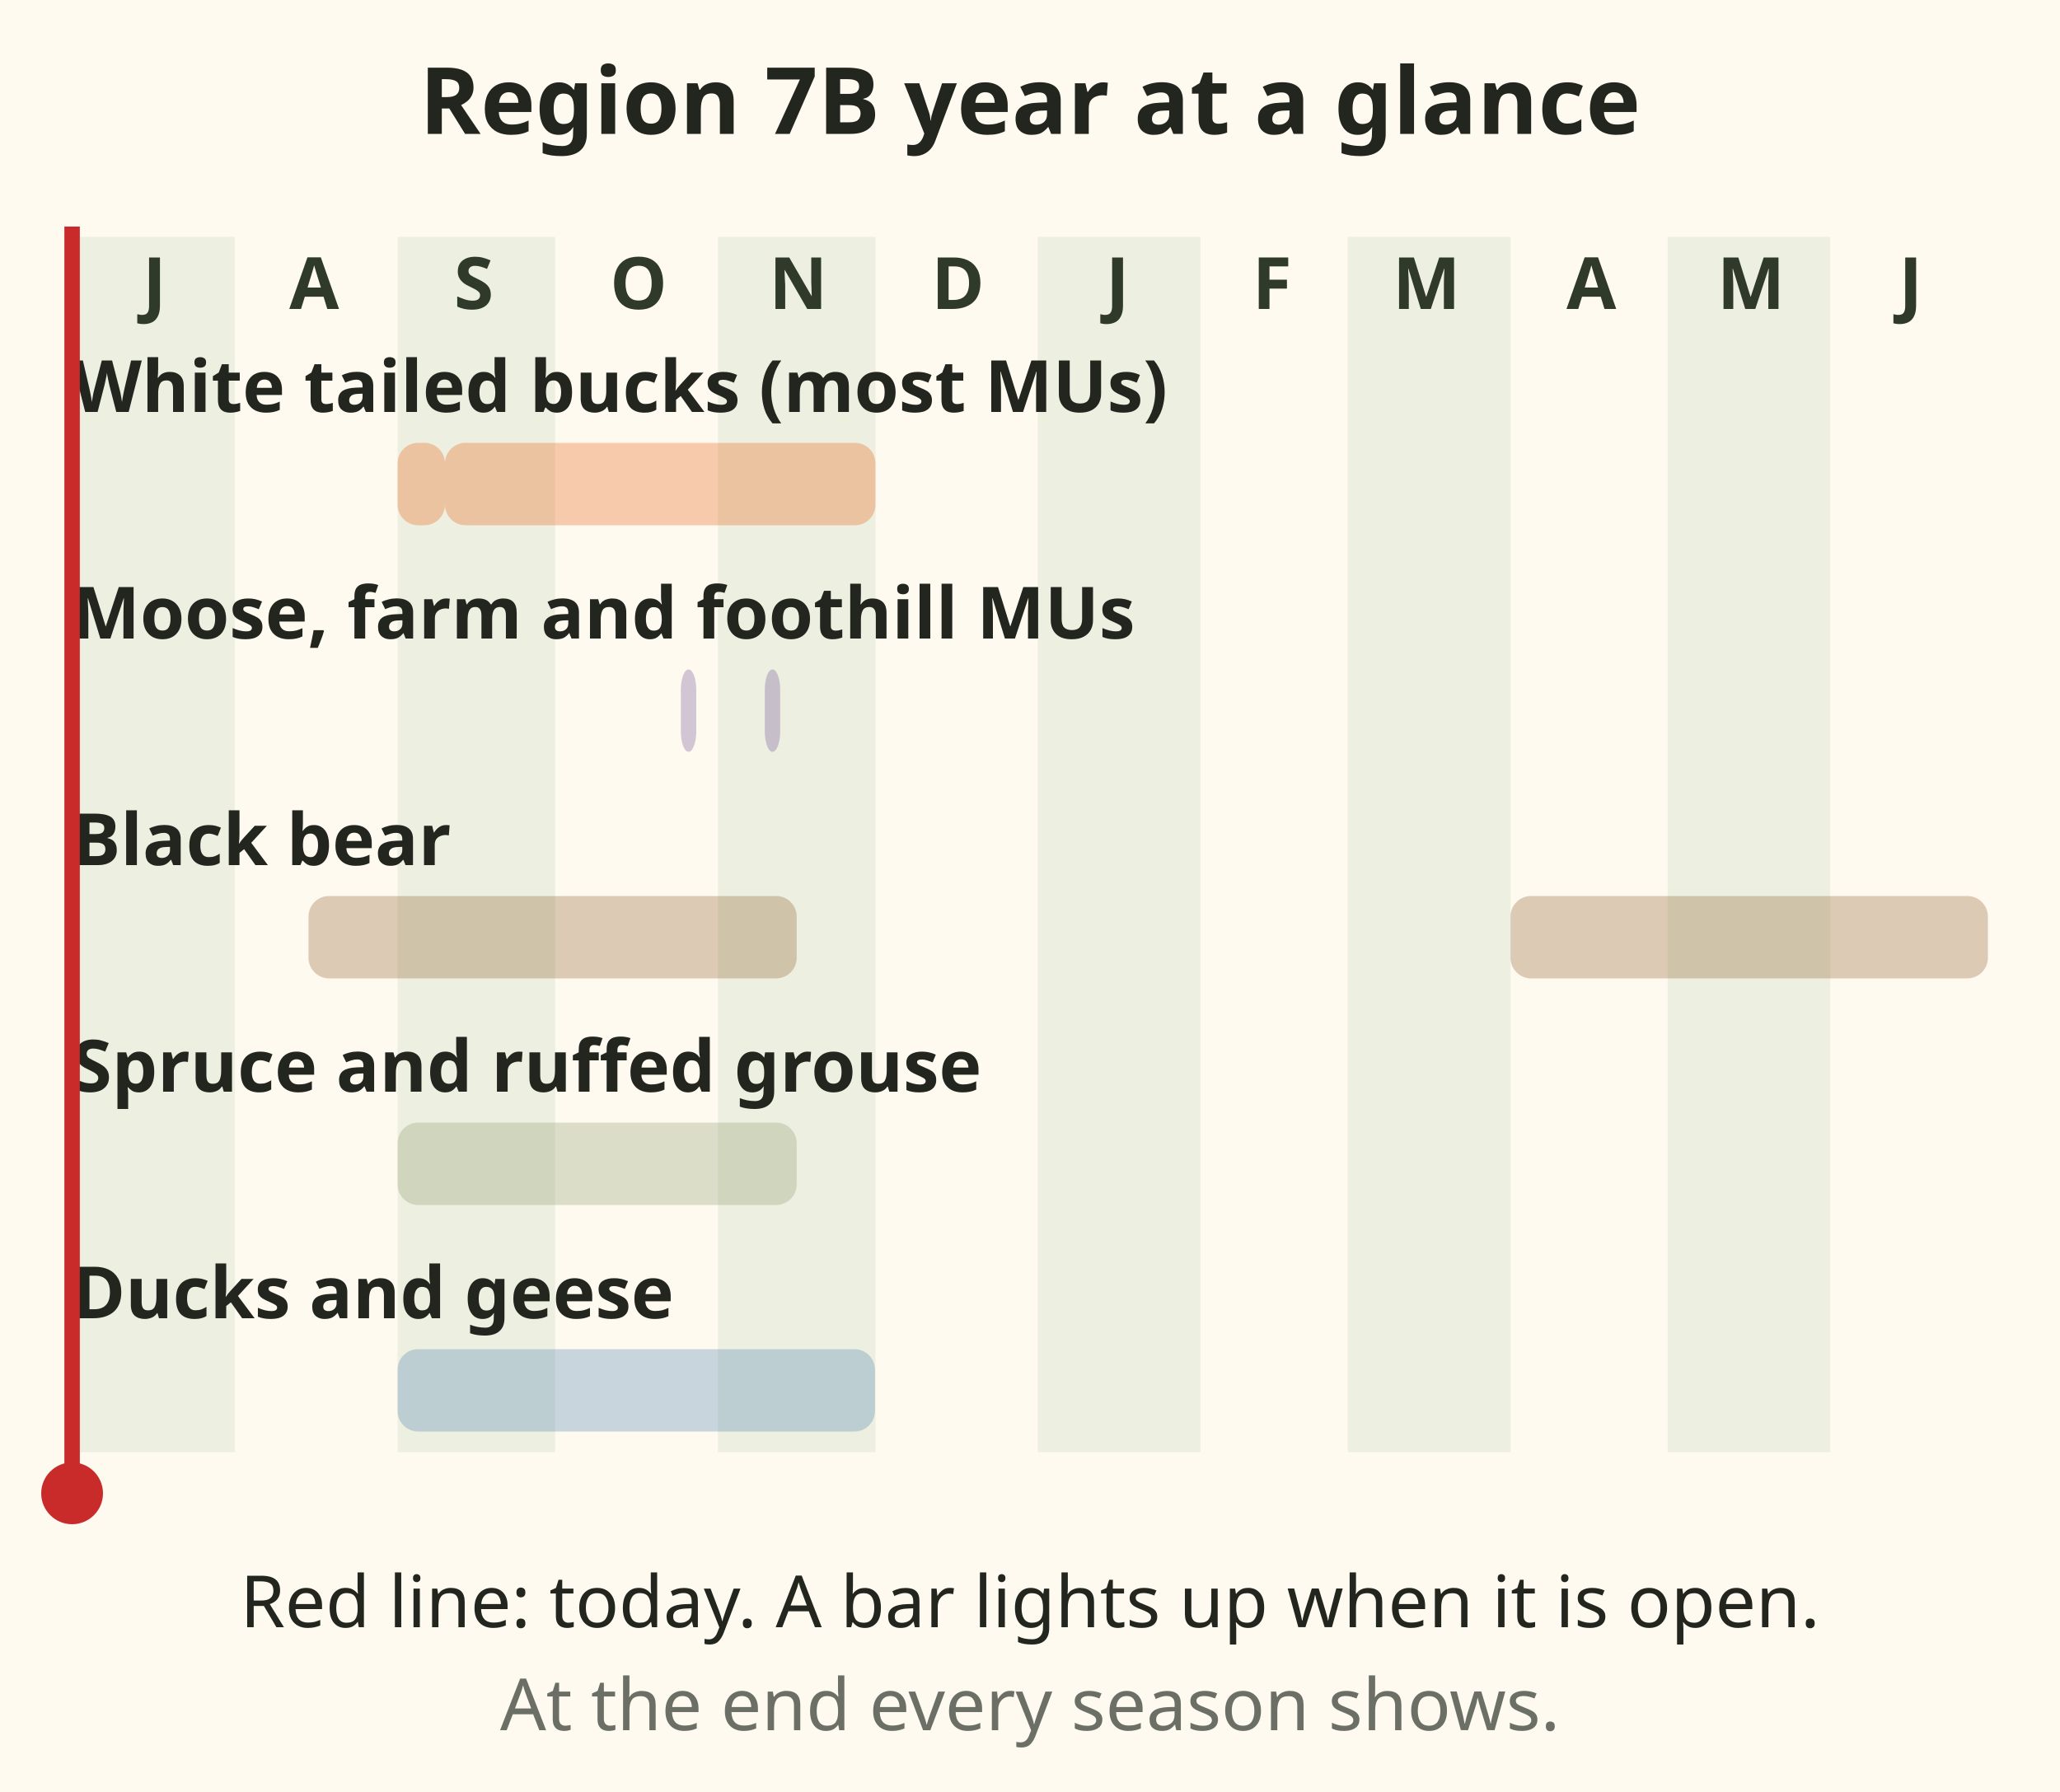
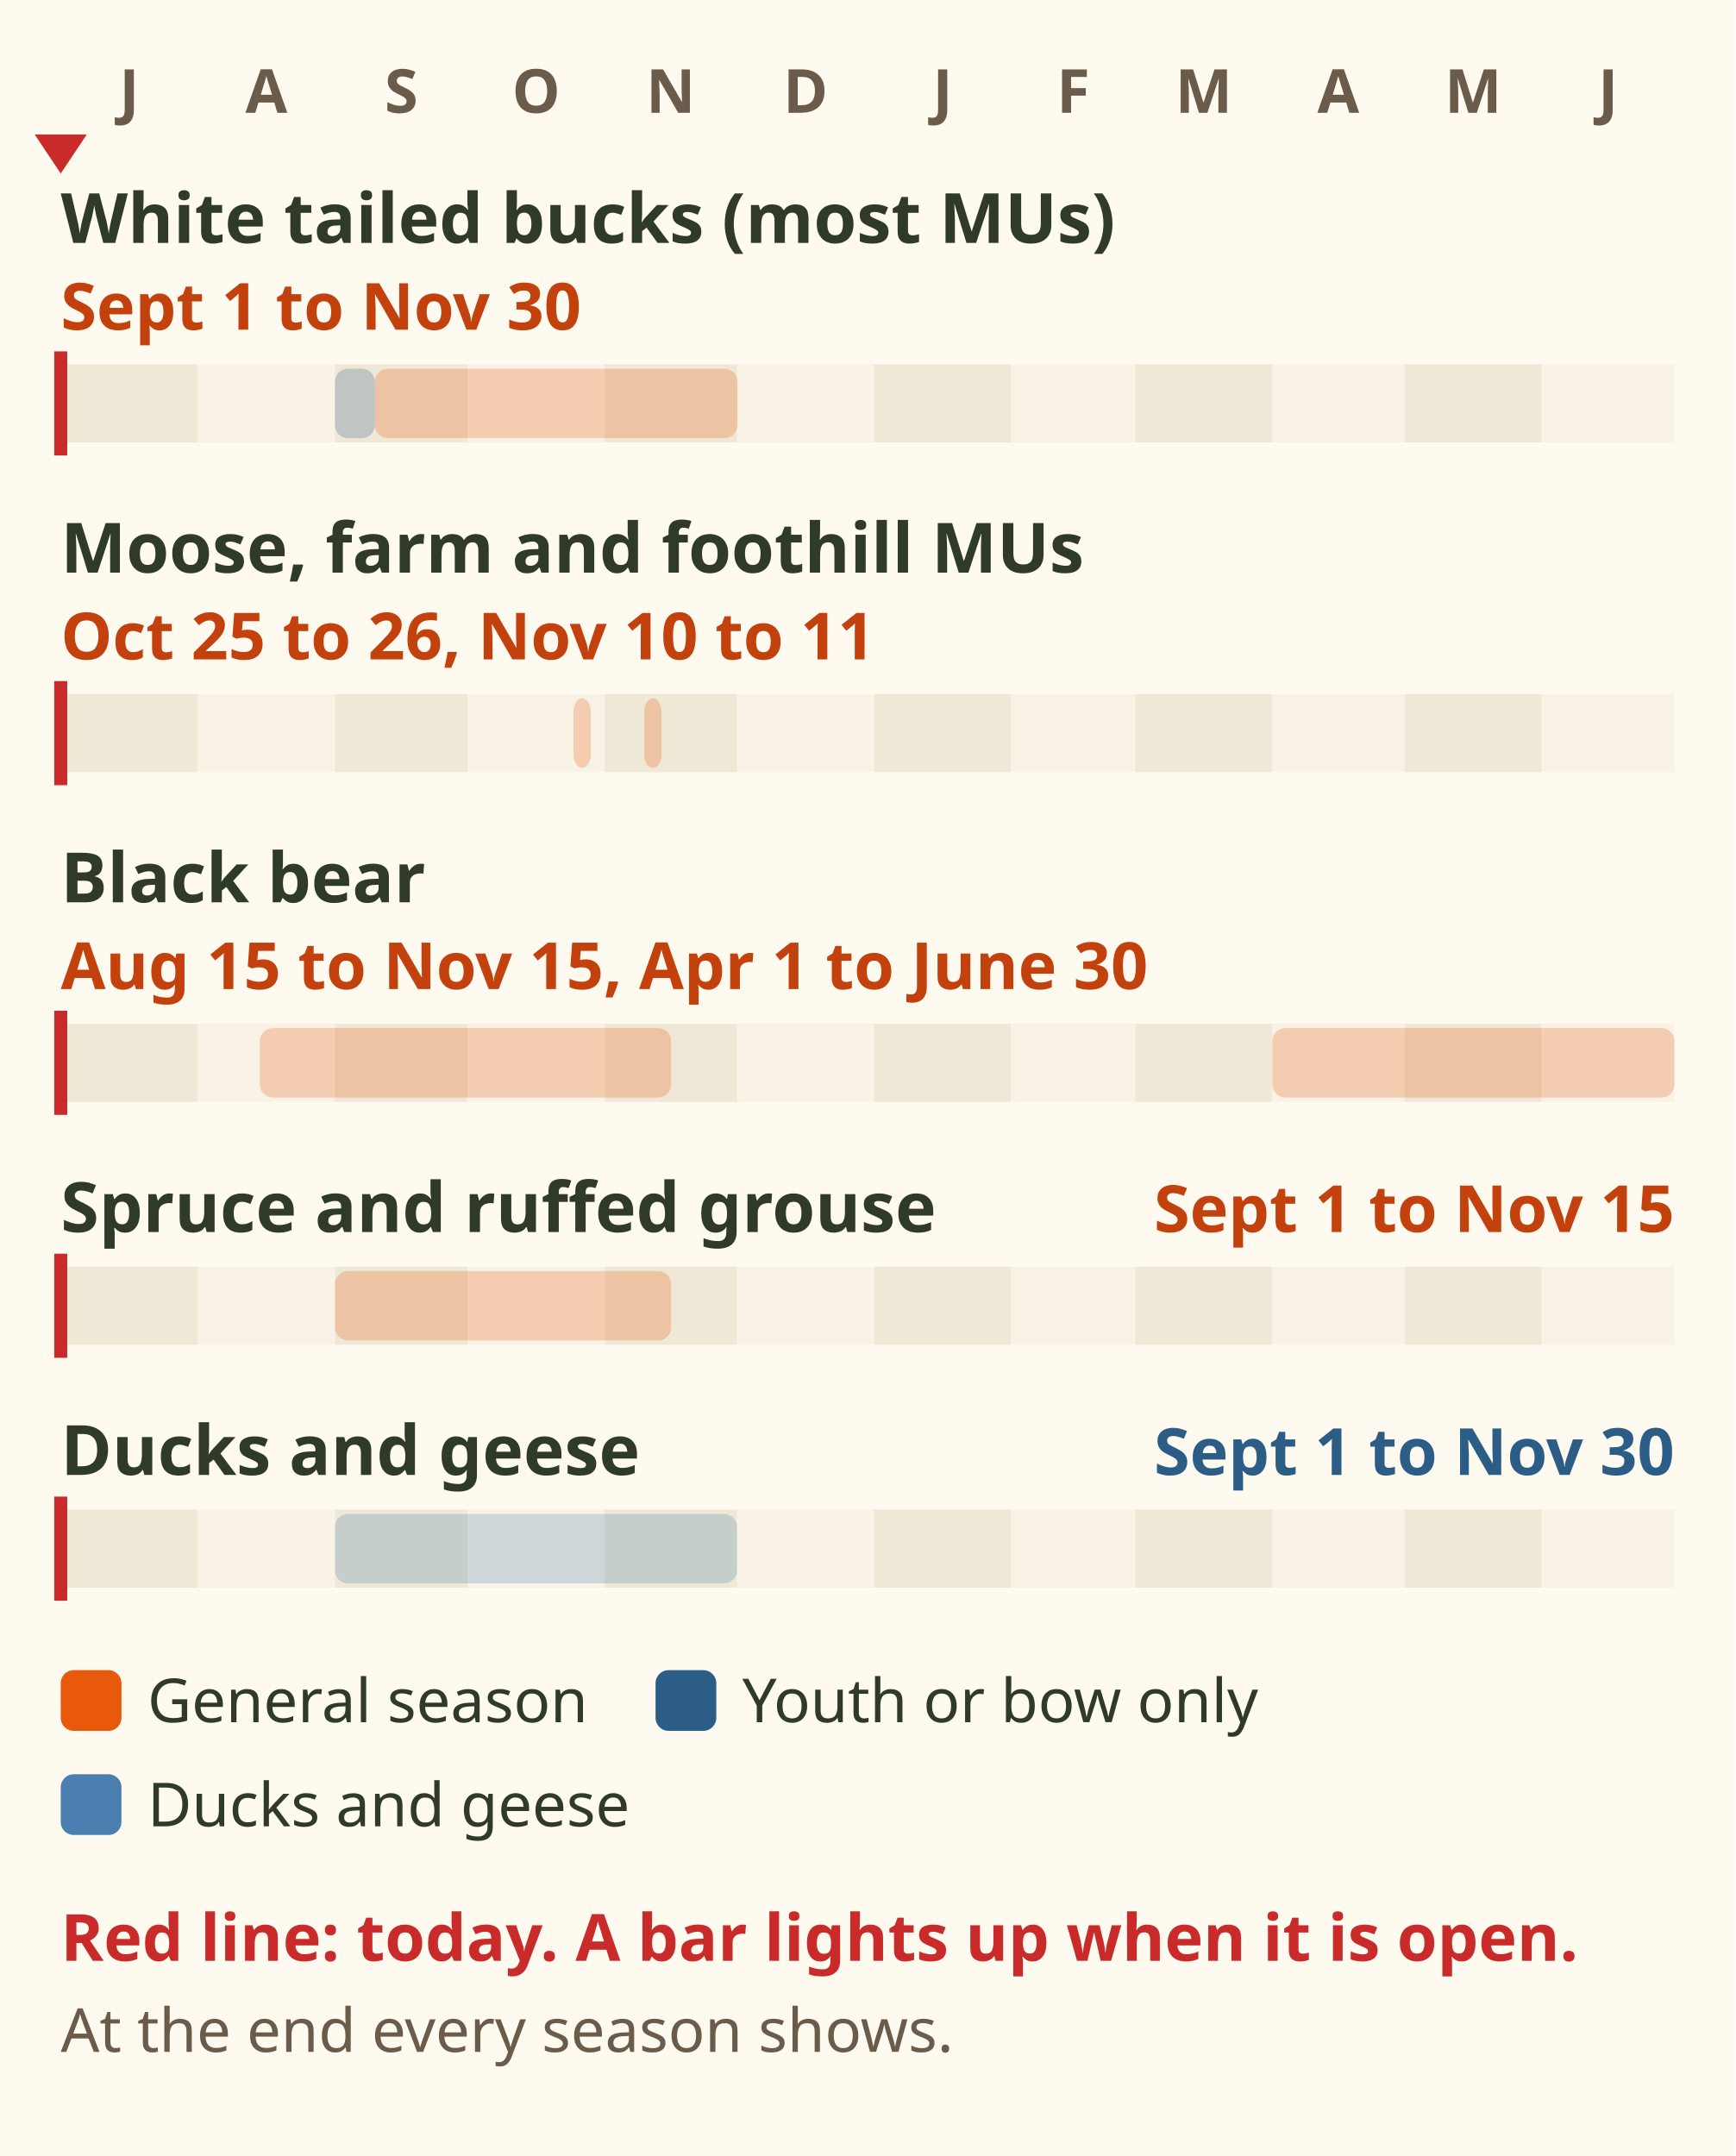
- <svg xmlns="http://www.w3.org/2000/svg" viewBox="0 0 400 348" role="img" aria-label="Animation: a red line for today walks through the Region 7B licence year from July to June. White tailed deer bucks in most units: 1 to 9 September youth or bow only, then 10 September to 30 November. Moose in the farm and foothill units: only 25 and 26 October, then 10 and 11 November. Black bear: 15 August to 15 November and 1 April to 30 June. Spruce and ruffed grouse: 1 September to 15 November. Ducks and geese: 1 September to 30 November. At the end every season shows." font-family="sans-serif">
-   <rect x="0" y="0" width="400" height="348" fill="#fffaf0" />
-   <text x="200" y="26" font-size="18" fill="#23261f" text-anchor="middle" font-weight="bold">Region 7B year at a glance</text>
-   <rect x="14.0" y="46" width="31.6" height="236" fill="#dfe6d3" opacity=".55" />
-   <text x="30" y="60" font-size="14" fill="#2f3a2b" text-anchor="middle" font-weight="bold">J</text>
-   <text x="61" y="60" font-size="14" fill="#2f3a2b" text-anchor="middle" font-weight="bold">A</text>
-   <rect x="77.2" y="46" width="30.6" height="236" fill="#dfe6d3" opacity=".55" />
-   <text x="92" y="60" font-size="14" fill="#2f3a2b" text-anchor="middle" font-weight="bold">S</text>
-   <text x="124" y="60" font-size="14" fill="#2f3a2b" text-anchor="middle" font-weight="bold">O</text>
-   <rect x="139.4" y="46" width="30.6" height="236" fill="#dfe6d3" opacity=".55" />
-   <text x="155" y="60" font-size="14" fill="#2f3a2b" text-anchor="middle" font-weight="bold">N</text>
-   <text x="186" y="60" font-size="14" fill="#2f3a2b" text-anchor="middle" font-weight="bold">D</text>
-   <rect x="201.5" y="46" width="31.6" height="236" fill="#dfe6d3" opacity=".55" />
-   <text x="217" y="60" font-size="14" fill="#2f3a2b" text-anchor="middle" font-weight="bold">J</text>
-   <text x="247" y="60" font-size="14" fill="#2f3a2b" text-anchor="middle" font-weight="bold">F</text>
-   <rect x="261.7" y="46" width="31.6" height="236" fill="#dfe6d3" opacity=".55" />
-   <text x="277" y="60" font-size="14" fill="#2f3a2b" text-anchor="middle" font-weight="bold">M</text>
-   <text x="309" y="60" font-size="14" fill="#2f3a2b" text-anchor="middle" font-weight="bold">A</text>
-   <rect x="323.8" y="46" width="31.6" height="236" fill="#dfe6d3" opacity=".55" />
-   <text x="340" y="60" font-size="14" fill="#2f3a2b" text-anchor="middle" font-weight="bold">M</text>
-   <text x="371" y="60" font-size="14" fill="#2f3a2b" text-anchor="middle" font-weight="bold">J</text>
-   <text x="14" y="80" font-size="14" fill="#23261f" text-anchor="start" font-weight="bold">White tailed bucks (most MUs)</text>
-   <rect x="77.2" y="86" width="9.2" height="16" rx="4" fill="#e8590c" opacity=".3">
+ <svg xmlns="http://www.w3.org/2000/svg" viewBox="0 0 400 497" font-family="sans-serif" role="img" aria-label="Animation: a red line for today walks through the Region 7B licence year from July to June. White tailed deer bucks in most MUs (Management Units): 1 to 9 September youth or bow only, then 10 September to 30 November. Moose in the farm and foothill MUs: only 25 and 26 October, then 10 and 11 November. Black bear: 15 August to 15 November and 1 April to 30 June. Spruce and ruffed grouse: 1 September to 15 November. Ducks and geese: 1 September to 30 November. At the end every season shows.">
+   <rect width="400" height="497" fill="#fffaf0" />
+   <text x="29.8" y="26" font-size="14" font-weight="bold" fill="#6b5b4b" text-anchor="middle">J</text>
+   <text x="61.4" y="26" font-size="14" font-weight="bold" fill="#6b5b4b" text-anchor="middle">A</text>
+   <text x="92.5" y="26" font-size="14" font-weight="bold" fill="#6b5b4b" text-anchor="middle">S</text>
+   <text x="123.6" y="26" font-size="14" font-weight="bold" fill="#6b5b4b" text-anchor="middle">O</text>
+   <text x="154.6" y="26" font-size="14" font-weight="bold" fill="#6b5b4b" text-anchor="middle">N</text>
+   <text x="185.7" y="26" font-size="14" font-weight="bold" fill="#6b5b4b" text-anchor="middle">D</text>
+   <text x="217.3" y="26" font-size="14" font-weight="bold" fill="#6b5b4b" text-anchor="middle">J</text>
+   <text x="247.4" y="26" font-size="14" font-weight="bold" fill="#6b5b4b" text-anchor="middle">F</text>
+   <text x="277.5" y="26" font-size="14" font-weight="bold" fill="#6b5b4b" text-anchor="middle">M</text>
+   <text x="308.5" y="26" font-size="14" font-weight="bold" fill="#6b5b4b" text-anchor="middle">A</text>
+   <text x="339.6" y="26" font-size="14" font-weight="bold" fill="#6b5b4b" text-anchor="middle">M</text>
+   <text x="370.7" y="26" font-size="14" font-weight="bold" fill="#6b5b4b" text-anchor="middle">J</text>
+   <text x="14" y="56" font-size="16" font-weight="bold" fill="#2f3a2b">White tailed bucks (most MUs)</text>
+   <text x="14" y="76" font-size="15" font-weight="bold" fill="#c2410c">Sept 1 to Nov 30</text>
+   <rect x="14.0" y="84" width="31.6" height="18" fill="#efe8d6" />
+   <rect x="45.6" y="84" width="31.6" height="18" fill="#f8f3e6" />
+   <rect x="77.2" y="84" width="30.6" height="18" fill="#efe8d6" />
+   <rect x="107.8" y="84" width="31.6" height="18" fill="#f8f3e6" />
+   <rect x="139.4" y="84" width="30.6" height="18" fill="#efe8d6" />
+   <rect x="169.9" y="84" width="31.6" height="18" fill="#f8f3e6" />
+   <rect x="201.5" y="84" width="31.6" height="18" fill="#efe8d6" />
+   <rect x="233.1" y="84" width="28.5" height="18" fill="#f8f3e6" />
+   <rect x="261.7" y="84" width="31.6" height="18" fill="#efe8d6" />
+   <rect x="293.3" y="84" width="30.6" height="18" fill="#f8f3e6" />
+   <rect x="323.8" y="84" width="31.6" height="18" fill="#efe8d6" />
+   <rect x="355.4" y="84" width="30.6" height="18" fill="#f8f3e6" />
+   <rect x="77.2" y="85" width="9.2" height="16" rx="3" fill="#2c5d86" opacity=".25">
    <set attributeName="opacity" to="1" begin="1.70s" dur="0.25s" />
    <set attributeName="opacity" to="1" begin="10.20s" fill="freeze" />
  </rect>
-   <rect x="86.4" y="86" width="83.6" height="16" rx="4" fill="#e8590c" opacity=".3">
+   <rect x="86.4" y="85" width="83.6" height="16" rx="3" fill="#e8590c" opacity=".25">
    <set attributeName="opacity" to="1" begin="1.95s" dur="2.25s" />
    <set attributeName="opacity" to="1" begin="10.20s" fill="freeze" />
  </rect>
-   <text x="14" y="124" font-size="14" fill="#23261f" text-anchor="start" font-weight="bold">Moose, farm and foothill MUs</text>
-   <rect x="132.2" y="130" width="3.0" height="16" rx="4" fill="#6a4c93" opacity=".3">
-     <set attributeName="opacity" to="1" begin="3.18s" dur="0.15s" />
+   <text x="14" y="132" font-size="16" font-weight="bold" fill="#2f3a2b">Moose, farm and foothill MUs</text>
+   <text x="14" y="152" font-size="15" font-weight="bold" fill="#c2410c">Oct 25 to 26, Nov 10 to 11</text>
+   <rect x="14.0" y="160" width="31.6" height="18" fill="#efe8d6" />
+   <rect x="45.6" y="160" width="31.6" height="18" fill="#f8f3e6" />
+   <rect x="77.2" y="160" width="30.6" height="18" fill="#efe8d6" />
+   <rect x="107.8" y="160" width="31.6" height="18" fill="#f8f3e6" />
+   <rect x="139.4" y="160" width="30.6" height="18" fill="#efe8d6" />
+   <rect x="169.9" y="160" width="31.6" height="18" fill="#f8f3e6" />
+   <rect x="201.5" y="160" width="31.6" height="18" fill="#efe8d6" />
+   <rect x="233.1" y="160" width="28.5" height="18" fill="#f8f3e6" />
+   <rect x="261.7" y="160" width="31.6" height="18" fill="#efe8d6" />
+   <rect x="293.3" y="160" width="30.6" height="18" fill="#f8f3e6" />
+   <rect x="323.8" y="160" width="31.6" height="18" fill="#efe8d6" />
+   <rect x="355.4" y="160" width="30.6" height="18" fill="#f8f3e6" />
+   <rect x="132.2" y="161" width="4.0" height="16" rx="3" fill="#e8590c" opacity=".25">
+     <set attributeName="opacity" to="1" begin="3.18s" dur="0.05s" />
    <set attributeName="opacity" to="1" begin="10.20s" fill="freeze" />
  </rect>
-   <rect x="148.5" y="130" width="3.0" height="16" rx="4" fill="#6a4c93" opacity=".3">
-     <set attributeName="opacity" to="1" begin="3.62s" dur="0.15s" />
+   <rect x="148.5" y="161" width="4.0" height="16" rx="3" fill="#e8590c" opacity=".25">
+     <set attributeName="opacity" to="1" begin="3.62s" dur="0.05s" />
    <set attributeName="opacity" to="1" begin="10.20s" fill="freeze" />
  </rect>
-   <text x="14" y="168" font-size="14" fill="#23261f" text-anchor="start" font-weight="bold">Black bear</text>
-   <rect x="59.9" y="174" width="94.8" height="16" rx="4" fill="#8b5a2b" opacity=".3">
+   <text x="14" y="208" font-size="16" font-weight="bold" fill="#2f3a2b">Black bear</text>
+   <text x="14" y="228" font-size="15" font-weight="bold" fill="#c2410c">Aug 15 to Nov 15, Apr 1 to June 30</text>
+   <rect x="14.0" y="236" width="31.6" height="18" fill="#efe8d6" />
+   <rect x="45.6" y="236" width="31.6" height="18" fill="#f8f3e6" />
+   <rect x="77.2" y="236" width="30.6" height="18" fill="#efe8d6" />
+   <rect x="107.8" y="236" width="31.6" height="18" fill="#f8f3e6" />
+   <rect x="139.4" y="236" width="30.6" height="18" fill="#efe8d6" />
+   <rect x="169.9" y="236" width="31.6" height="18" fill="#f8f3e6" />
+   <rect x="201.5" y="236" width="31.6" height="18" fill="#efe8d6" />
+   <rect x="233.1" y="236" width="28.5" height="18" fill="#f8f3e6" />
+   <rect x="261.7" y="236" width="31.6" height="18" fill="#efe8d6" />
+   <rect x="293.3" y="236" width="30.6" height="18" fill="#f8f3e6" />
+   <rect x="323.8" y="236" width="31.6" height="18" fill="#efe8d6" />
+   <rect x="355.4" y="236" width="30.6" height="18" fill="#f8f3e6" />
+   <rect x="59.9" y="237" width="94.8" height="16" rx="3" fill="#e8590c" opacity=".25">
    <set attributeName="opacity" to="1" begin="1.23s" dur="2.55s" />
    <set attributeName="opacity" to="1" begin="10.20s" fill="freeze" />
  </rect>
-   <rect x="293.3" y="174" width="92.7" height="16" rx="4" fill="#8b5a2b" opacity=".3">
+   <rect x="293.3" y="237" width="92.7" height="16" rx="3" fill="#e8590c" opacity=".25">
    <set attributeName="opacity" to="1" begin="7.51s" dur="2.49s" />
    <set attributeName="opacity" to="1" begin="10.20s" fill="freeze" />
  </rect>
-   <text x="14" y="212" font-size="14" fill="#23261f" text-anchor="start" font-weight="bold">Spruce and ruffed grouse</text>
-   <rect x="77.2" y="218" width="77.5" height="16" rx="4" fill="#8a9a6b" opacity=".3">
+   <text x="14" y="284" font-size="16" font-weight="bold" fill="#2f3a2b">Spruce and ruffed grouse</text>
+   <text x="386" y="284" font-size="15" font-weight="bold" fill="#c2410c" text-anchor="end">Sept 1 to Nov 15</text>
+   <rect x="14.0" y="292" width="31.6" height="18" fill="#efe8d6" />
+   <rect x="45.6" y="292" width="31.6" height="18" fill="#f8f3e6" />
+   <rect x="77.2" y="292" width="30.6" height="18" fill="#efe8d6" />
+   <rect x="107.8" y="292" width="31.6" height="18" fill="#f8f3e6" />
+   <rect x="139.4" y="292" width="30.6" height="18" fill="#efe8d6" />
+   <rect x="169.9" y="292" width="31.6" height="18" fill="#f8f3e6" />
+   <rect x="201.5" y="292" width="31.6" height="18" fill="#efe8d6" />
+   <rect x="233.1" y="292" width="28.5" height="18" fill="#f8f3e6" />
+   <rect x="261.7" y="292" width="31.6" height="18" fill="#efe8d6" />
+   <rect x="293.3" y="292" width="30.6" height="18" fill="#f8f3e6" />
+   <rect x="323.8" y="292" width="31.6" height="18" fill="#efe8d6" />
+   <rect x="355.4" y="292" width="30.6" height="18" fill="#f8f3e6" />
+   <rect x="77.2" y="293" width="77.5" height="16" rx="3" fill="#e8590c" opacity=".25">
    <set attributeName="opacity" to="1" begin="1.70s" dur="2.08s" />
    <set attributeName="opacity" to="1" begin="10.20s" fill="freeze" />
  </rect>
-   <text x="14" y="256" font-size="14" fill="#23261f" text-anchor="start" font-weight="bold">Ducks and geese</text>
-   <rect x="77.2" y="262" width="92.7" height="16" rx="4" fill="#4a7fb0" opacity=".3">
+   <text x="14" y="340" font-size="16" font-weight="bold" fill="#2f3a2b">Ducks and geese</text>
+   <text x="386" y="340" font-size="15" font-weight="bold" fill="#2c5d86" text-anchor="end">Sept 1 to Nov 30</text>
+   <rect x="14.0" y="348" width="31.6" height="18" fill="#efe8d6" />
+   <rect x="45.6" y="348" width="31.6" height="18" fill="#f8f3e6" />
+   <rect x="77.2" y="348" width="30.6" height="18" fill="#efe8d6" />
+   <rect x="107.8" y="348" width="31.6" height="18" fill="#f8f3e6" />
+   <rect x="139.4" y="348" width="30.6" height="18" fill="#efe8d6" />
+   <rect x="169.9" y="348" width="31.6" height="18" fill="#f8f3e6" />
+   <rect x="201.5" y="348" width="31.6" height="18" fill="#efe8d6" />
+   <rect x="233.1" y="348" width="28.5" height="18" fill="#f8f3e6" />
+   <rect x="261.7" y="348" width="31.6" height="18" fill="#efe8d6" />
+   <rect x="293.3" y="348" width="30.6" height="18" fill="#f8f3e6" />
+   <rect x="323.8" y="348" width="31.6" height="18" fill="#efe8d6" />
+   <rect x="355.4" y="348" width="30.6" height="18" fill="#f8f3e6" />
+   <rect x="77.2" y="349" width="92.7" height="16" rx="3" fill="#4a7fb0" opacity=".25">
    <set attributeName="opacity" to="1" begin="1.70s" dur="2.49s" />
    <set attributeName="opacity" to="1" begin="10.20s" fill="freeze" />
  </rect>
  <g>
-     <line x1="14" y1="44" x2="14" y2="286" stroke="#c92a2a" stroke-width="3" />
-     <circle cx="14" cy="290" r="6" fill="#c92a2a" />
-     <animateTransform attributeName="transform" type="translate" from="0 0" to="372 0" begin="0s" dur="10.0s" fill="freeze" />
+     <path d="M14 40 l-6 -9 h12z" fill="#c92a2a" />
+     <rect x="12.5" y="81" width="3" height="24" fill="#c92a2a" />
+     <rect x="12.5" y="157" width="3" height="24" fill="#c92a2a" />
+     <rect x="12.5" y="233" width="3" height="24" fill="#c92a2a" />
+     <rect x="12.5" y="289" width="3" height="24" fill="#c92a2a" />
+     <rect x="12.5" y="345" width="3" height="24" fill="#c92a2a" />
+     <animateTransform attributeName="transform" type="translate" from="0 0" to="372 0" begin="0s" dur="10s" fill="freeze" />
+     <set attributeName="opacity" to="0" begin="10.20s" fill="freeze" />
  </g>
-   <text x="200" y="316" font-size="14" fill="#23261f" text-anchor="middle">Red line: today. A bar lights up when it is open.</text>
-   <text x="200" y="336" font-size="14" fill="#6b6f66" text-anchor="middle">At the end every season shows.</text>
+   <rect x="14" y="385" width="14" height="14" rx="3" fill="#e8590c" />
+   <text x="34" y="397" font-size="14" fill="#2f3a2b">General season</text>
+   <rect x="151.12" y="385" width="14" height="14" rx="3" fill="#2c5d86" />
+   <text x="171.12" y="397" font-size="14" fill="#2f3a2b">Youth or bow only</text>
+   <rect x="14" y="409" width="14" height="14" rx="3" fill="#4a7fb0" />
+   <text x="34" y="421" font-size="14" fill="#2f3a2b">Ducks and geese</text>
+   <text x="14" y="452" font-size="15" font-weight="bold" fill="#c92a2a">Red line: today. A bar lights up when it is open.</text>
+   <text x="14" y="473" font-size="14" fill="#6b5b4b">At the end every season shows.</text>
</svg>
